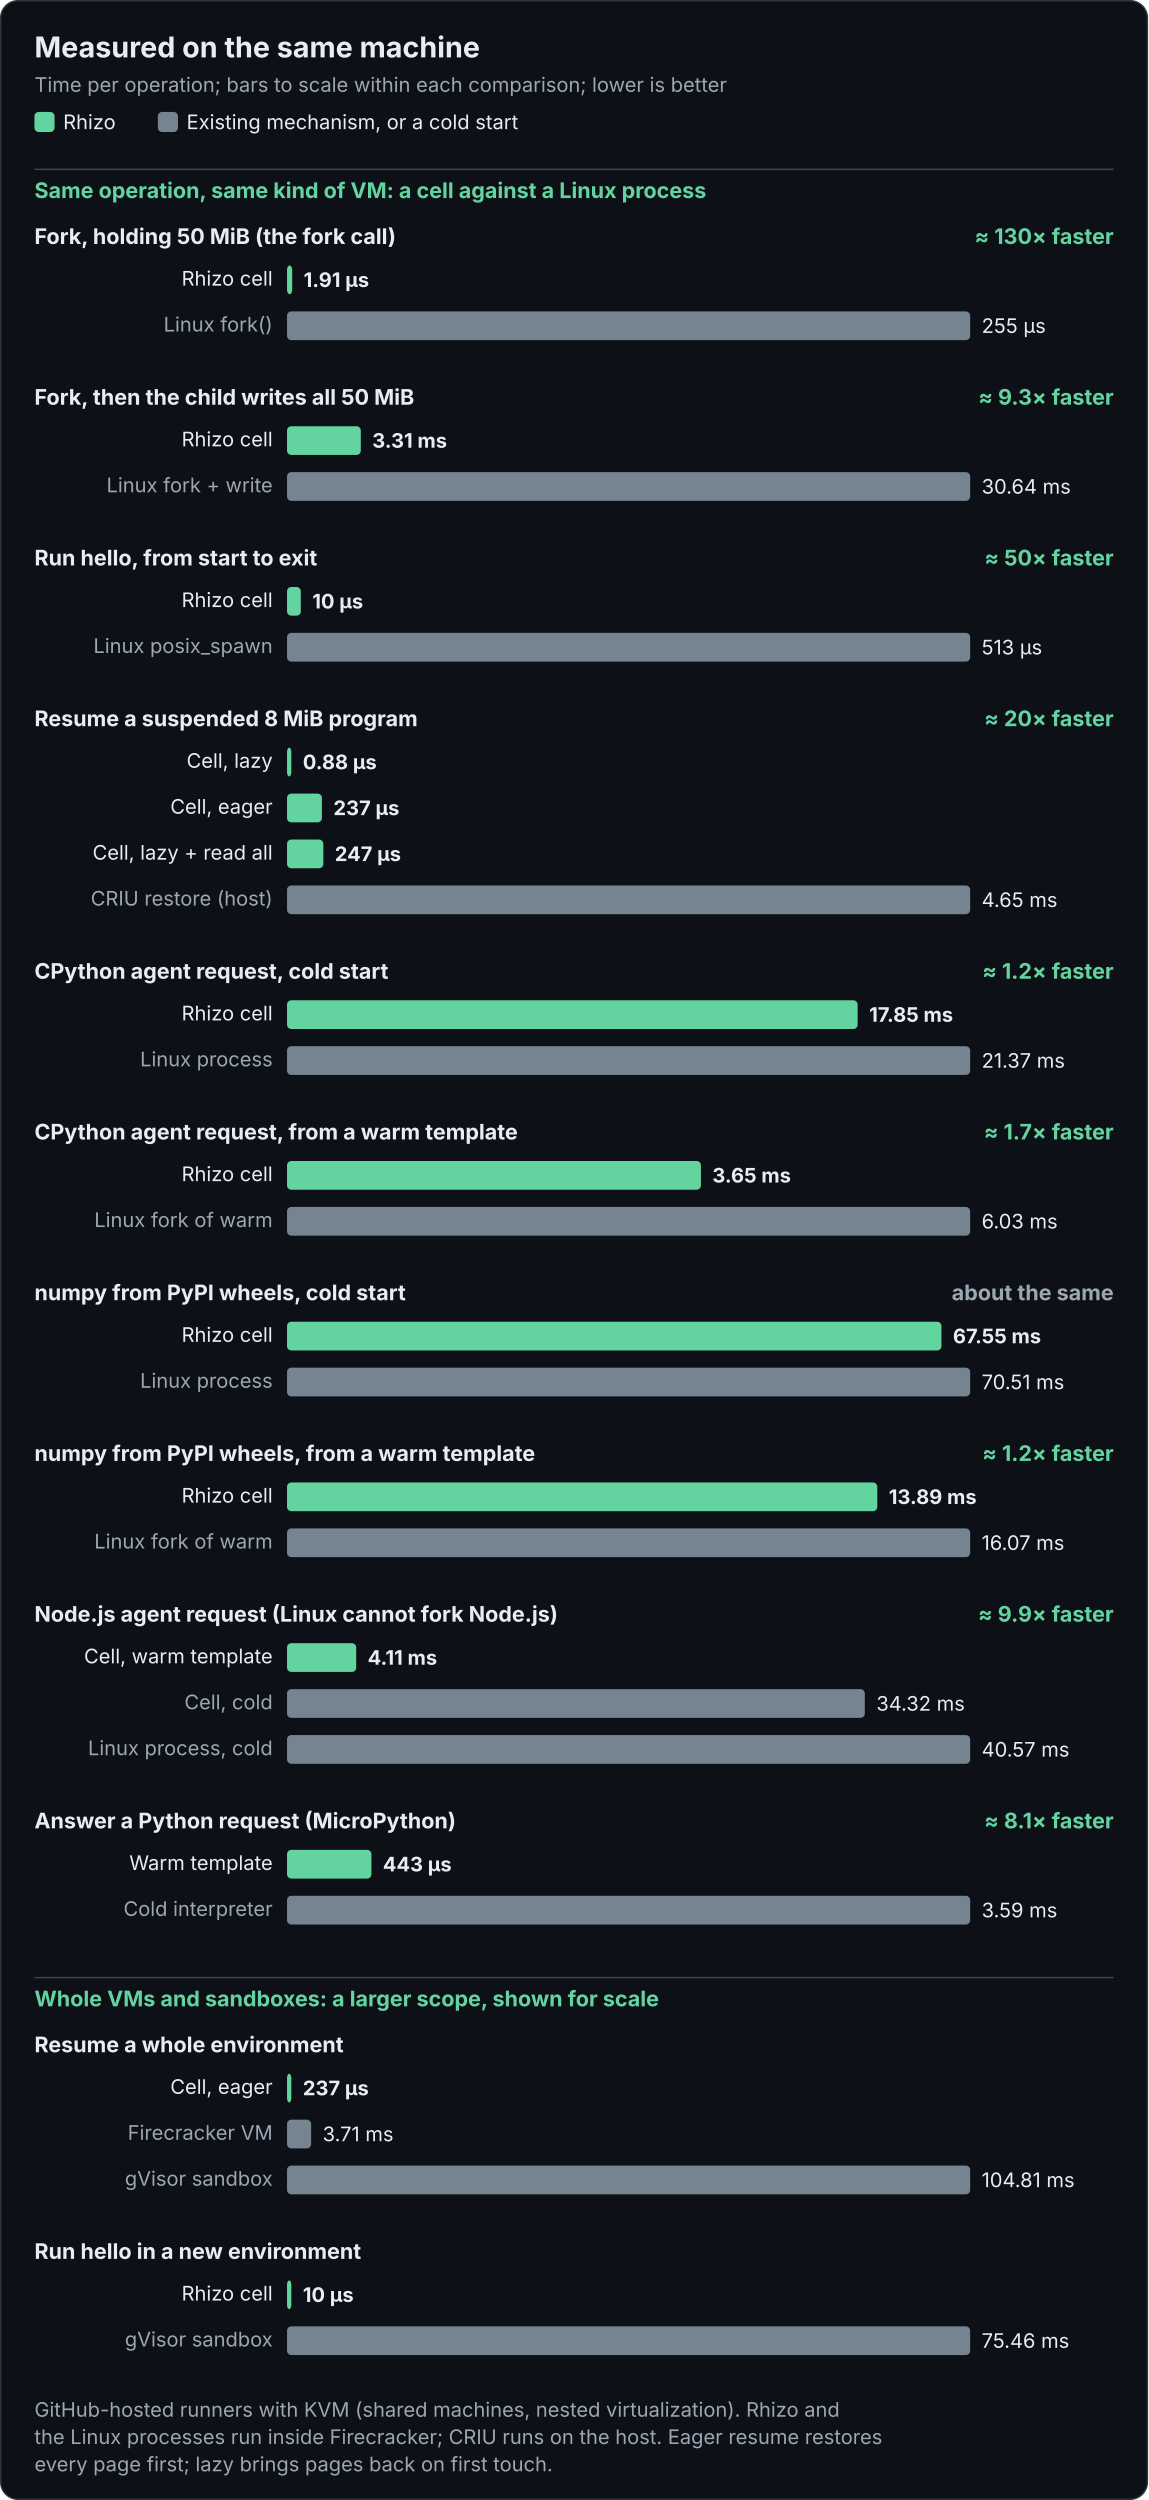
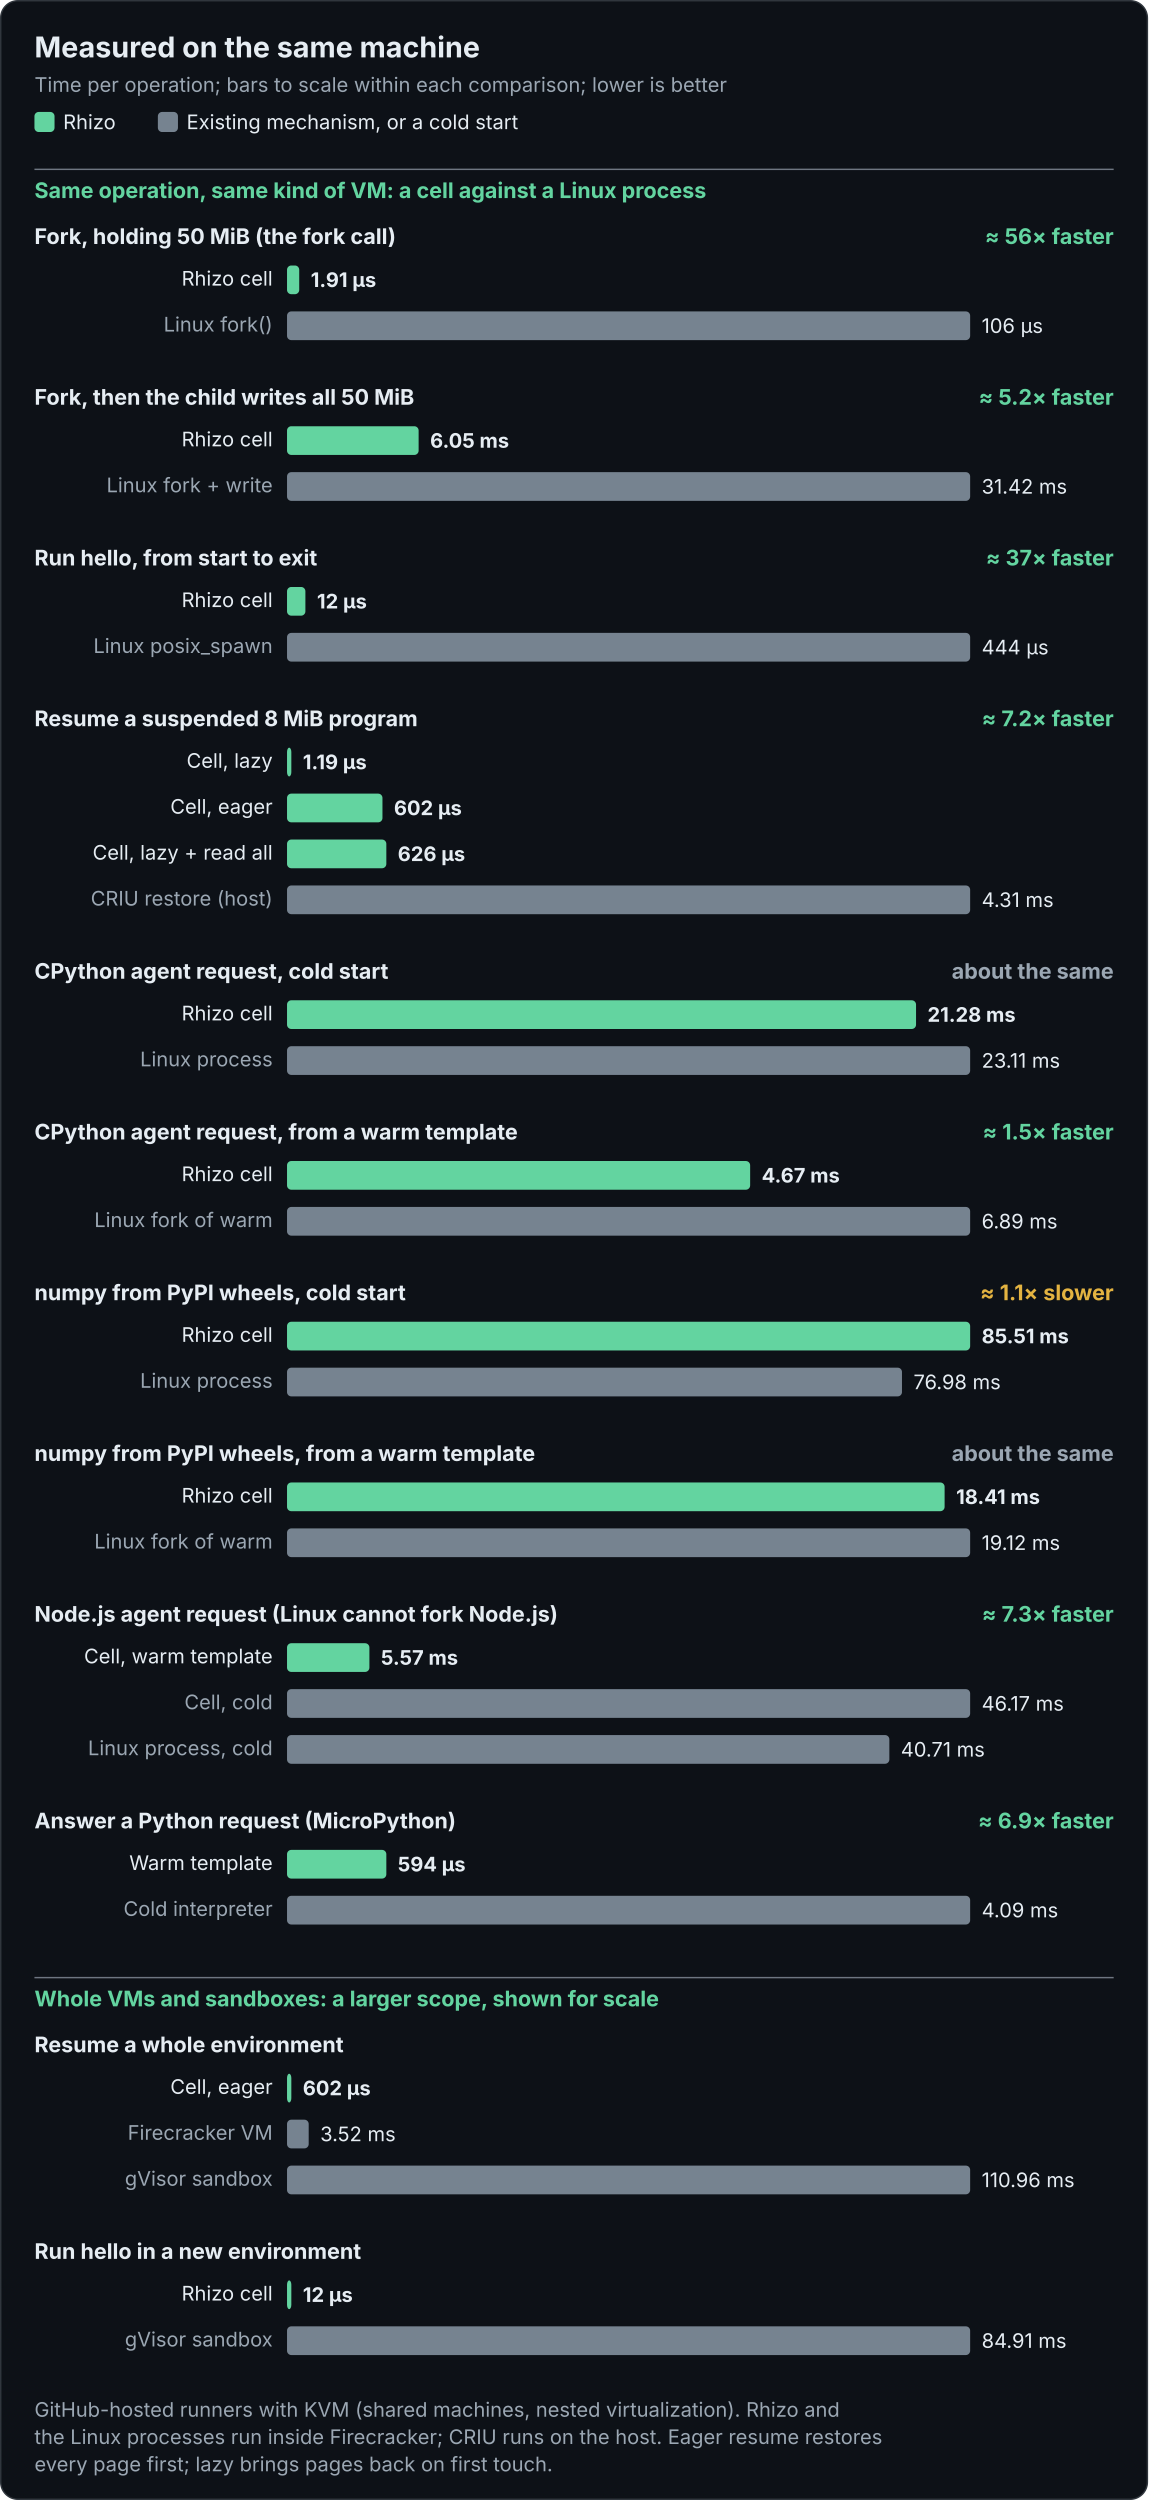
<svg xmlns="http://www.w3.org/2000/svg" viewBox="0 0 800 1742" width="800" height="1742" role="img" font-family="Inter, -apple-system, Segoe UI, Helvetica, Arial, sans-serif">
  <defs>
-     <marker id="a" viewBox="0 0 10 10" refX="9" refY="5" markerWidth="7" markerHeight="7" orient="auto-start-reverse">
+     <marker id="a" viewBox="0 0 10 10" refX="10" refY="5" markerWidth="7" markerHeight="7" orient="auto-start-reverse">
      <path d="M0 0L10 5L0 10z" fill="#8b98a5" />
+     </marker>
+     <marker id="g" viewBox="0 0 10 10" refX="10" refY="5" markerWidth="7" markerHeight="7" orient="auto-start-reverse">
+       <path d="M0 0L10 5L0 10z" fill="#63d4a0" />
+     </marker>
+     <marker id="b" viewBox="0 0 10 10" refX="10" refY="5" markerWidth="7" markerHeight="7" orient="auto-start-reverse">
+       <path d="M0 0L10 5L0 10z" fill="#79b8ff" />
+     </marker>
+     <marker id="o" viewBox="0 0 10 10" refX="10" refY="5" markerWidth="7" markerHeight="7" orient="auto-start-reverse">
+       <path d="M0 0L10 5L0 10z" fill="#f2c14e" />
+     </marker>
+     <marker id="r" viewBox="0 0 10 10" refX="10" refY="5" markerWidth="7" markerHeight="7" orient="auto-start-reverse">
+       <path d="M0 0L10 5L0 10z" fill="#ff8a80" />
    </marker>
  </defs>
  <rect class="bg" x="0.5" y="0.5" width="799" height="1741" rx="12" fill="#0d1117" stroke="#30363d" />
  <text x="24" y="40" font-size="20" fill="#e6edf3" font-weight="700">Measured on the same machine</text>
  <text x="24" y="64" font-size="14" fill="#9ba7b3">Time per operation; bars to scale within each comparison; lower is better</text>
  <rect x="24" y="78" width="14" height="14" rx="3" fill="#63d4a0" stroke="#63d4a0" stroke-width="0" />
  <text x="44" y="90" font-size="14" fill="#e6edf3">Rhizo</text>
  <rect x="110" y="78" width="14" height="14" rx="3" fill="#768390" stroke="#768390" stroke-width="0" />
  <text x="130" y="90" font-size="14" fill="#e6edf3">Existing mechanism, or a cold start</text>
-   <line x1="24" y1="118" x2="776" y2="118" stroke="#3d444d" stroke-width="1" />
+   <line x1="24" y1="118" x2="776" y2="118" stroke="#6e7681" stroke-width="1" />
  <text x="24" y="138" font-size="15" fill="#63d4a0" font-weight="700">Same operation, same kind of VM: a cell against a Linux process</text>
  <text x="24" y="170" font-size="15" fill="#e6edf3" font-weight="700">Fork, holding 50 MiB (the fork call)</text>
-   <text x="776" y="170" font-size="15" fill="#63d4a0" font-weight="700" text-anchor="end">≈ 130× faster</text>
+   <text x="776" y="170" font-size="15" fill="#63d4a0" font-weight="700" text-anchor="end">≈ 56× faster</text>
  <text x="190" y="199" font-size="14" fill="#e6edf3" text-anchor="end">Rhizo cell</text>
-   <rect x="200" y="185" width="3.6" height="20" rx="3" fill="#63d4a0" stroke="#63d4a0" stroke-width="0" />
-   <text x="211.573" y="200" font-size="14" fill="#e6edf3" font-weight="700" stroke="#0d1117" stroke-width="5" stroke-linejoin="round" paint-order="stroke">1.91 µs</text>
+   <rect x="200" y="185" width="8.5" height="20" rx="3" fill="#63d4a0" stroke="#63d4a0" stroke-width="0" />
+   <text x="216.521" y="200" font-size="14" fill="#e6edf3" font-weight="700" stroke="#0d1117" stroke-width="5" stroke-linejoin="round" paint-order="stroke">1.91 µs</text>
  <text x="190" y="231" font-size="14" fill="#9ba7b3" text-anchor="end">Linux fork()</text>
  <rect x="200" y="217" width="476.0" height="20" rx="3" fill="#768390" stroke="#768390" stroke-width="0" />
-   <text x="684.0" y="232" font-size="14" fill="#e6edf3" font-weight="400" stroke="#0d1117" stroke-width="5" stroke-linejoin="round" paint-order="stroke">255 µs</text>
+   <text x="684.0" y="232" font-size="14" fill="#e6edf3" font-weight="400" stroke="#0d1117" stroke-width="5" stroke-linejoin="round" paint-order="stroke">106 µs</text>
  <text x="24" y="282" font-size="15" fill="#e6edf3" font-weight="700">Fork, then the child writes all 50 MiB</text>
-   <text x="776" y="282" font-size="15" fill="#63d4a0" font-weight="700" text-anchor="end">≈ 9.3× faster</text>
+   <text x="776" y="282" font-size="15" fill="#63d4a0" font-weight="700" text-anchor="end">≈ 5.2× faster</text>
  <text x="190" y="311" font-size="14" fill="#e6edf3" text-anchor="end">Rhizo cell</text>
-   <rect x="200" y="297" width="51.4" height="20" rx="3" fill="#63d4a0" stroke="#63d4a0" stroke-width="0" />
-   <text x="259.381" y="312" font-size="14" fill="#e6edf3" font-weight="700" stroke="#0d1117" stroke-width="5" stroke-linejoin="round" paint-order="stroke">3.31 ms</text>
+   <rect x="200" y="297" width="91.7" height="20" rx="3" fill="#63d4a0" stroke="#63d4a0" stroke-width="0" />
+   <text x="299.7" y="312" font-size="14" fill="#e6edf3" font-weight="700" stroke="#0d1117" stroke-width="5" stroke-linejoin="round" paint-order="stroke">6.05 ms</text>
  <text x="190" y="343" font-size="14" fill="#9ba7b3" text-anchor="end">Linux fork + write</text>
  <rect x="200" y="329" width="476.0" height="20" rx="3" fill="#768390" stroke="#768390" stroke-width="0" />
-   <text x="684.0" y="344" font-size="14" fill="#e6edf3" font-weight="400" stroke="#0d1117" stroke-width="5" stroke-linejoin="round" paint-order="stroke">30.64 ms</text>
+   <text x="684.0" y="344" font-size="14" fill="#e6edf3" font-weight="400" stroke="#0d1117" stroke-width="5" stroke-linejoin="round" paint-order="stroke">31.42 ms</text>
  <text x="24" y="394" font-size="15" fill="#e6edf3" font-weight="700">Run hello, from start to exit</text>
-   <text x="776" y="394" font-size="15" fill="#63d4a0" font-weight="700" text-anchor="end">≈ 50× faster</text>
+   <text x="776" y="394" font-size="15" fill="#63d4a0" font-weight="700" text-anchor="end">≈ 37× faster</text>
  <text x="190" y="423" font-size="14" fill="#e6edf3" text-anchor="end">Rhizo cell</text>
-   <rect x="200" y="409" width="9.6" height="20" rx="3" fill="#63d4a0" stroke="#63d4a0" stroke-width="0" />
-   <text x="217.613" y="424" font-size="14" fill="#e6edf3" font-weight="700" stroke="#0d1117" stroke-width="5" stroke-linejoin="round" paint-order="stroke">10 µs</text>
+   <rect x="200" y="409" width="12.8" height="20" rx="3" fill="#63d4a0" stroke="#63d4a0" stroke-width="0" />
+   <text x="220.834" y="424" font-size="14" fill="#e6edf3" font-weight="700" stroke="#0d1117" stroke-width="5" stroke-linejoin="round" paint-order="stroke">12 µs</text>
  <text x="190" y="455" font-size="14" fill="#9ba7b3" text-anchor="end">Linux posix_spawn</text>
  <rect x="200" y="441" width="476.0" height="20" rx="3" fill="#768390" stroke="#768390" stroke-width="0" />
-   <text x="684.0" y="456" font-size="14" fill="#e6edf3" font-weight="400" stroke="#0d1117" stroke-width="5" stroke-linejoin="round" paint-order="stroke">513 µs</text>
+   <text x="684.0" y="456" font-size="14" fill="#e6edf3" font-weight="400" stroke="#0d1117" stroke-width="5" stroke-linejoin="round" paint-order="stroke">444 µs</text>
  <text x="24" y="506" font-size="15" fill="#e6edf3" font-weight="700">Resume a suspended 8 MiB program</text>
-   <text x="776" y="506" font-size="15" fill="#63d4a0" font-weight="700" text-anchor="end">≈ 20× faster</text>
+   <text x="776" y="506" font-size="15" fill="#63d4a0" font-weight="700" text-anchor="end">≈ 7.2× faster</text>
  <text x="190" y="535" font-size="14" fill="#e6edf3" text-anchor="end">Cell, lazy</text>
  <rect x="200" y="521" width="3.0" height="20" rx="3" fill="#63d4a0" stroke="#63d4a0" stroke-width="0" />
-   <text x="211.0" y="536" font-size="14" fill="#e6edf3" font-weight="700" stroke="#0d1117" stroke-width="5" stroke-linejoin="round" paint-order="stroke">0.88 µs</text>
+   <text x="211.0" y="536" font-size="14" fill="#e6edf3" font-weight="700" stroke="#0d1117" stroke-width="5" stroke-linejoin="round" paint-order="stroke">1.19 µs</text>
  <text x="190" y="567" font-size="14" fill="#e6edf3" text-anchor="end">Cell, eager</text>
-   <rect x="200" y="553" width="24.3" height="20" rx="3" fill="#63d4a0" stroke="#63d4a0" stroke-width="0" />
-   <text x="232.322" y="568" font-size="14" fill="#e6edf3" font-weight="700" stroke="#0d1117" stroke-width="5" stroke-linejoin="round" paint-order="stroke">237 µs</text>
+   <rect x="200" y="553" width="66.5" height="20" rx="3" fill="#63d4a0" stroke="#63d4a0" stroke-width="0" />
+   <text x="274.497" y="568" font-size="14" fill="#e6edf3" font-weight="700" stroke="#0d1117" stroke-width="5" stroke-linejoin="round" paint-order="stroke">602 µs</text>
  <text x="190" y="599" font-size="14" fill="#e6edf3" text-anchor="end">Cell, lazy + read all</text>
-   <rect x="200" y="585" width="25.3" height="20" rx="3" fill="#63d4a0" stroke="#63d4a0" stroke-width="0" />
-   <text x="233.268" y="600" font-size="14" fill="#e6edf3" font-weight="700" stroke="#0d1117" stroke-width="5" stroke-linejoin="round" paint-order="stroke">247 µs</text>
+   <rect x="200" y="585" width="69.2" height="20" rx="3" fill="#63d4a0" stroke="#63d4a0" stroke-width="0" />
+   <text x="277.157" y="600" font-size="14" fill="#e6edf3" font-weight="700" stroke="#0d1117" stroke-width="5" stroke-linejoin="round" paint-order="stroke">626 µs</text>
  <text x="190" y="631" font-size="14" fill="#9ba7b3" text-anchor="end">CRIU restore (host)</text>
  <rect x="200" y="617" width="476.0" height="20" rx="3" fill="#768390" stroke="#768390" stroke-width="0" />
-   <text x="684.0" y="632" font-size="14" fill="#e6edf3" font-weight="400" stroke="#0d1117" stroke-width="5" stroke-linejoin="round" paint-order="stroke">4.65 ms</text>
+   <text x="684.0" y="632" font-size="14" fill="#e6edf3" font-weight="400" stroke="#0d1117" stroke-width="5" stroke-linejoin="round" paint-order="stroke">4.31 ms</text>
  <text x="24" y="682" font-size="15" fill="#e6edf3" font-weight="700">CPython agent request, cold start</text>
-   <text x="776" y="682" font-size="15" fill="#63d4a0" font-weight="700" text-anchor="end">≈ 1.2× faster</text>
+   <text x="776" y="682" font-size="15" fill="#9ba7b3" font-weight="700" text-anchor="end">about the same</text>
  <text x="190" y="711" font-size="14" fill="#e6edf3" text-anchor="end">Rhizo cell</text>
-   <rect x="200" y="697" width="397.6" height="20" rx="3" fill="#63d4a0" stroke="#63d4a0" stroke-width="0" />
-   <text x="605.649" y="712" font-size="14" fill="#e6edf3" font-weight="700" stroke="#0d1117" stroke-width="5" stroke-linejoin="round" paint-order="stroke">17.85 ms</text>
+   <rect x="200" y="697" width="438.3" height="20" rx="3" fill="#63d4a0" stroke="#63d4a0" stroke-width="0" />
+   <text x="646.266" y="712" font-size="14" fill="#e6edf3" font-weight="700" stroke="#0d1117" stroke-width="5" stroke-linejoin="round" paint-order="stroke">21.28 ms</text>
  <text x="190" y="743" font-size="14" fill="#9ba7b3" text-anchor="end">Linux process</text>
  <rect x="200" y="729" width="476.0" height="20" rx="3" fill="#768390" stroke="#768390" stroke-width="0" />
-   <text x="684.0" y="744" font-size="14" fill="#e6edf3" font-weight="400" stroke="#0d1117" stroke-width="5" stroke-linejoin="round" paint-order="stroke">21.37 ms</text>
+   <text x="684.0" y="744" font-size="14" fill="#e6edf3" font-weight="400" stroke="#0d1117" stroke-width="5" stroke-linejoin="round" paint-order="stroke">23.11 ms</text>
  <text x="24" y="794" font-size="15" fill="#e6edf3" font-weight="700">CPython agent request, from a warm template</text>
-   <text x="776" y="794" font-size="15" fill="#63d4a0" font-weight="700" text-anchor="end">≈ 1.7× faster</text>
+   <text x="776" y="794" font-size="15" fill="#63d4a0" font-weight="700" text-anchor="end">≈ 1.5× faster</text>
  <text x="190" y="823" font-size="14" fill="#e6edf3" text-anchor="end">Rhizo cell</text>
-   <rect x="200" y="809" width="288.4" height="20" rx="3" fill="#63d4a0" stroke="#63d4a0" stroke-width="0" />
-   <text x="496.359" y="824" font-size="14" fill="#e6edf3" font-weight="700" stroke="#0d1117" stroke-width="5" stroke-linejoin="round" paint-order="stroke">3.65 ms</text>
+   <rect x="200" y="809" width="322.7" height="20" rx="3" fill="#63d4a0" stroke="#63d4a0" stroke-width="0" />
+   <text x="530.723" y="824" font-size="14" fill="#e6edf3" font-weight="700" stroke="#0d1117" stroke-width="5" stroke-linejoin="round" paint-order="stroke">4.67 ms</text>
  <text x="190" y="855" font-size="14" fill="#9ba7b3" text-anchor="end">Linux fork of warm</text>
  <rect x="200" y="841" width="476.0" height="20" rx="3" fill="#768390" stroke="#768390" stroke-width="0" />
-   <text x="684.0" y="856" font-size="14" fill="#e6edf3" font-weight="400" stroke="#0d1117" stroke-width="5" stroke-linejoin="round" paint-order="stroke">6.03 ms</text>
+   <text x="684.0" y="856" font-size="14" fill="#e6edf3" font-weight="400" stroke="#0d1117" stroke-width="5" stroke-linejoin="round" paint-order="stroke">6.89 ms</text>
  <text x="24" y="906" font-size="15" fill="#e6edf3" font-weight="700">numpy from PyPI wheels, cold start</text>
-   <text x="776" y="906" font-size="15" fill="#9ba7b3" font-weight="700" text-anchor="end">about the same</text>
+   <text x="776" y="906" font-size="15" fill="#e3b341" font-weight="700" text-anchor="end">≈ 1.1× slower</text>
  <text x="190" y="935" font-size="14" fill="#e6edf3" text-anchor="end">Rhizo cell</text>
-   <rect x="200" y="921" width="456.0" height="20" rx="3" fill="#63d4a0" stroke="#63d4a0" stroke-width="0" />
-   <text x="664.001" y="936" font-size="14" fill="#e6edf3" font-weight="700" stroke="#0d1117" stroke-width="5" stroke-linejoin="round" paint-order="stroke">67.55 ms</text>
+   <rect x="200" y="921" width="476.0" height="20" rx="3" fill="#63d4a0" stroke="#63d4a0" stroke-width="0" />
+   <text x="684.0" y="936" font-size="14" fill="#e6edf3" font-weight="700" stroke="#0d1117" stroke-width="5" stroke-linejoin="round" paint-order="stroke">85.51 ms</text>
  <text x="190" y="967" font-size="14" fill="#9ba7b3" text-anchor="end">Linux process</text>
-   <rect x="200" y="953" width="476.0" height="20" rx="3" fill="#768390" stroke="#768390" stroke-width="0" />
-   <text x="684.0" y="968" font-size="14" fill="#e6edf3" font-weight="400" stroke="#0d1117" stroke-width="5" stroke-linejoin="round" paint-order="stroke">70.51 ms</text>
+   <rect x="200" y="953" width="428.5" height="20" rx="3" fill="#768390" stroke="#768390" stroke-width="0" />
+   <text x="636.528" y="968" font-size="14" fill="#e6edf3" font-weight="400" stroke="#0d1117" stroke-width="5" stroke-linejoin="round" paint-order="stroke">76.98 ms</text>
  <text x="24" y="1018" font-size="15" fill="#e6edf3" font-weight="700">numpy from PyPI wheels, from a warm template</text>
-   <text x="776" y="1018" font-size="15" fill="#63d4a0" font-weight="700" text-anchor="end">≈ 1.2× faster</text>
+   <text x="776" y="1018" font-size="15" fill="#9ba7b3" font-weight="700" text-anchor="end">about the same</text>
  <text x="190" y="1047" font-size="14" fill="#e6edf3" text-anchor="end">Rhizo cell</text>
-   <rect x="200" y="1033" width="411.3" height="20" rx="3" fill="#63d4a0" stroke="#63d4a0" stroke-width="0" />
-   <text x="619.303" y="1048" font-size="14" fill="#e6edf3" font-weight="700" stroke="#0d1117" stroke-width="5" stroke-linejoin="round" paint-order="stroke">13.89 ms</text>
+   <rect x="200" y="1033" width="458.2" height="20" rx="3" fill="#63d4a0" stroke="#63d4a0" stroke-width="0" />
+   <text x="666.225" y="1048" font-size="14" fill="#e6edf3" font-weight="700" stroke="#0d1117" stroke-width="5" stroke-linejoin="round" paint-order="stroke">18.41 ms</text>
  <text x="190" y="1079" font-size="14" fill="#9ba7b3" text-anchor="end">Linux fork of warm</text>
  <rect x="200" y="1065" width="476.0" height="20" rx="3" fill="#768390" stroke="#768390" stroke-width="0" />
-   <text x="684.0" y="1080" font-size="14" fill="#e6edf3" font-weight="400" stroke="#0d1117" stroke-width="5" stroke-linejoin="round" paint-order="stroke">16.07 ms</text>
+   <text x="684.0" y="1080" font-size="14" fill="#e6edf3" font-weight="400" stroke="#0d1117" stroke-width="5" stroke-linejoin="round" paint-order="stroke">19.12 ms</text>
  <text x="24" y="1130" font-size="15" fill="#e6edf3" font-weight="700">Node.js agent request (Linux cannot fork Node.js)</text>
-   <text x="776" y="1130" font-size="15" fill="#63d4a0" font-weight="700" text-anchor="end">≈ 9.9× faster</text>
+   <text x="776" y="1130" font-size="15" fill="#63d4a0" font-weight="700" text-anchor="end">≈ 7.3× faster</text>
  <text x="190" y="1159" font-size="14" fill="#e6edf3" text-anchor="end">Cell, warm template</text>
-   <rect x="200" y="1145" width="48.2" height="20" rx="3" fill="#63d4a0" stroke="#63d4a0" stroke-width="0" />
-   <text x="256.171" y="1160" font-size="14" fill="#e6edf3" font-weight="700" stroke="#0d1117" stroke-width="5" stroke-linejoin="round" paint-order="stroke">4.11 ms</text>
+   <rect x="200" y="1145" width="57.4" height="20" rx="3" fill="#63d4a0" stroke="#63d4a0" stroke-width="0" />
+   <text x="265.422" y="1160" font-size="14" fill="#e6edf3" font-weight="700" stroke="#0d1117" stroke-width="5" stroke-linejoin="round" paint-order="stroke">5.57 ms</text>
  <text x="190" y="1191" font-size="14" fill="#9ba7b3" text-anchor="end">Cell, cold</text>
-   <rect x="200" y="1177" width="402.6" height="20" rx="3" fill="#768390" stroke="#768390" stroke-width="0" />
-   <text x="610.645" y="1192" font-size="14" fill="#e6edf3" font-weight="400" stroke="#0d1117" stroke-width="5" stroke-linejoin="round" paint-order="stroke">34.32 ms</text>
+   <rect x="200" y="1177" width="476.0" height="20" rx="3" fill="#768390" stroke="#768390" stroke-width="0" />
+   <text x="684.0" y="1192" font-size="14" fill="#e6edf3" font-weight="400" stroke="#0d1117" stroke-width="5" stroke-linejoin="round" paint-order="stroke">46.17 ms</text>
  <text x="190" y="1223" font-size="14" fill="#9ba7b3" text-anchor="end">Linux process, cold</text>
-   <rect x="200" y="1209" width="476.0" height="20" rx="3" fill="#768390" stroke="#768390" stroke-width="0" />
-   <text x="684.0" y="1224" font-size="14" fill="#e6edf3" font-weight="400" stroke="#0d1117" stroke-width="5" stroke-linejoin="round" paint-order="stroke">40.57 ms</text>
+   <rect x="200" y="1209" width="419.7" height="20" rx="3" fill="#768390" stroke="#768390" stroke-width="0" />
+   <text x="627.67" y="1224" font-size="14" fill="#e6edf3" font-weight="400" stroke="#0d1117" stroke-width="5" stroke-linejoin="round" paint-order="stroke">40.71 ms</text>
  <text x="24" y="1274" font-size="15" fill="#e6edf3" font-weight="700">Answer a Python request (MicroPython)</text>
-   <text x="776" y="1274" font-size="15" fill="#63d4a0" font-weight="700" text-anchor="end">≈ 8.1× faster</text>
+   <text x="776" y="1274" font-size="15" fill="#63d4a0" font-weight="700" text-anchor="end">≈ 6.9× faster</text>
  <text x="190" y="1303" font-size="14" fill="#e6edf3" text-anchor="end">Warm template</text>
-   <rect x="200" y="1289" width="58.8" height="20" rx="3" fill="#63d4a0" stroke="#63d4a0" stroke-width="0" />
-   <text x="266.767" y="1304" font-size="14" fill="#e6edf3" font-weight="700" stroke="#0d1117" stroke-width="5" stroke-linejoin="round" paint-order="stroke">443 µs</text>
+   <rect x="200" y="1289" width="69.2" height="20" rx="3" fill="#63d4a0" stroke="#63d4a0" stroke-width="0" />
+   <text x="277.187" y="1304" font-size="14" fill="#e6edf3" font-weight="700" stroke="#0d1117" stroke-width="5" stroke-linejoin="round" paint-order="stroke">594 µs</text>
  <text x="190" y="1335" font-size="14" fill="#9ba7b3" text-anchor="end">Cold interpreter</text>
  <rect x="200" y="1321" width="476.0" height="20" rx="3" fill="#768390" stroke="#768390" stroke-width="0" />
-   <text x="684.0" y="1336" font-size="14" fill="#e6edf3" font-weight="400" stroke="#0d1117" stroke-width="5" stroke-linejoin="round" paint-order="stroke">3.59 ms</text>
-   <line x1="24" y1="1378" x2="776" y2="1378" stroke="#3d444d" stroke-width="1" />
+   <text x="684.0" y="1336" font-size="14" fill="#e6edf3" font-weight="400" stroke="#0d1117" stroke-width="5" stroke-linejoin="round" paint-order="stroke">4.09 ms</text>
+   <line x1="24" y1="1378" x2="776" y2="1378" stroke="#6e7681" stroke-width="1" />
  <text x="24" y="1398" font-size="15" fill="#63d4a0" font-weight="700">Whole VMs and sandboxes: a larger scope, shown for scale</text>
  <text x="24" y="1430" font-size="15" fill="#e6edf3" font-weight="700">Resume a whole environment</text>
  <text x="190" y="1459" font-size="14" fill="#e6edf3" text-anchor="end">Cell, eager</text>
  <rect x="200" y="1445" width="3.0" height="20" rx="3" fill="#63d4a0" stroke="#63d4a0" stroke-width="0" />
-   <text x="211.0" y="1460" font-size="14" fill="#e6edf3" font-weight="700" stroke="#0d1117" stroke-width="5" stroke-linejoin="round" paint-order="stroke">237 µs</text>
+   <text x="211.0" y="1460" font-size="14" fill="#e6edf3" font-weight="700" stroke="#0d1117" stroke-width="5" stroke-linejoin="round" paint-order="stroke">602 µs</text>
  <text x="190" y="1491" font-size="14" fill="#9ba7b3" text-anchor="end">Firecracker VM</text>
-   <rect x="200" y="1477" width="16.8" height="20" rx="3" fill="#768390" stroke="#768390" stroke-width="0" />
-   <text x="224.828" y="1492" font-size="14" fill="#e6edf3" font-weight="400" stroke="#0d1117" stroke-width="5" stroke-linejoin="round" paint-order="stroke">3.71 ms</text>
+   <rect x="200" y="1477" width="15.1" height="20" rx="3" fill="#768390" stroke="#768390" stroke-width="0" />
+   <text x="223.097" y="1492" font-size="14" fill="#e6edf3" font-weight="400" stroke="#0d1117" stroke-width="5" stroke-linejoin="round" paint-order="stroke">3.52 ms</text>
  <text x="190" y="1523" font-size="14" fill="#9ba7b3" text-anchor="end">gVisor sandbox</text>
  <rect x="200" y="1509" width="476.0" height="20" rx="3" fill="#768390" stroke="#768390" stroke-width="0" />
-   <text x="684.0" y="1524" font-size="14" fill="#e6edf3" font-weight="400" stroke="#0d1117" stroke-width="5" stroke-linejoin="round" paint-order="stroke">104.81 ms</text>
+   <text x="684.0" y="1524" font-size="14" fill="#e6edf3" font-weight="400" stroke="#0d1117" stroke-width="5" stroke-linejoin="round" paint-order="stroke">110.96 ms</text>
  <text x="24" y="1574" font-size="15" fill="#e6edf3" font-weight="700">Run hello in a new environment</text>
  <text x="190" y="1603" font-size="14" fill="#e6edf3" text-anchor="end">Rhizo cell</text>
  <rect x="200" y="1589" width="3.0" height="20" rx="3" fill="#63d4a0" stroke="#63d4a0" stroke-width="0" />
-   <text x="211.0" y="1604" font-size="14" fill="#e6edf3" font-weight="700" stroke="#0d1117" stroke-width="5" stroke-linejoin="round" paint-order="stroke">10 µs</text>
+   <text x="211.0" y="1604" font-size="14" fill="#e6edf3" font-weight="700" stroke="#0d1117" stroke-width="5" stroke-linejoin="round" paint-order="stroke">12 µs</text>
  <text x="190" y="1635" font-size="14" fill="#9ba7b3" text-anchor="end">gVisor sandbox</text>
  <rect x="200" y="1621" width="476.0" height="20" rx="3" fill="#768390" stroke="#768390" stroke-width="0" />
-   <text x="684.0" y="1636" font-size="14" fill="#e6edf3" font-weight="400" stroke="#0d1117" stroke-width="5" stroke-linejoin="round" paint-order="stroke">75.46 ms</text>
+   <text x="684.0" y="1636" font-size="14" fill="#e6edf3" font-weight="400" stroke="#0d1117" stroke-width="5" stroke-linejoin="round" paint-order="stroke">84.91 ms</text>
  <text x="24" y="1684" font-size="14" fill="#9ba7b3">GitHub-hosted runners with KVM (shared machines, nested virtualization). Rhizo and</text>
  <text x="24" y="1703" font-size="14" fill="#9ba7b3">the Linux processes run inside Firecracker; CRIU runs on the host. Eager resume restores</text>
  <text x="24" y="1722" font-size="14" fill="#9ba7b3">every page first; lazy brings pages back on first touch.</text>
</svg>
